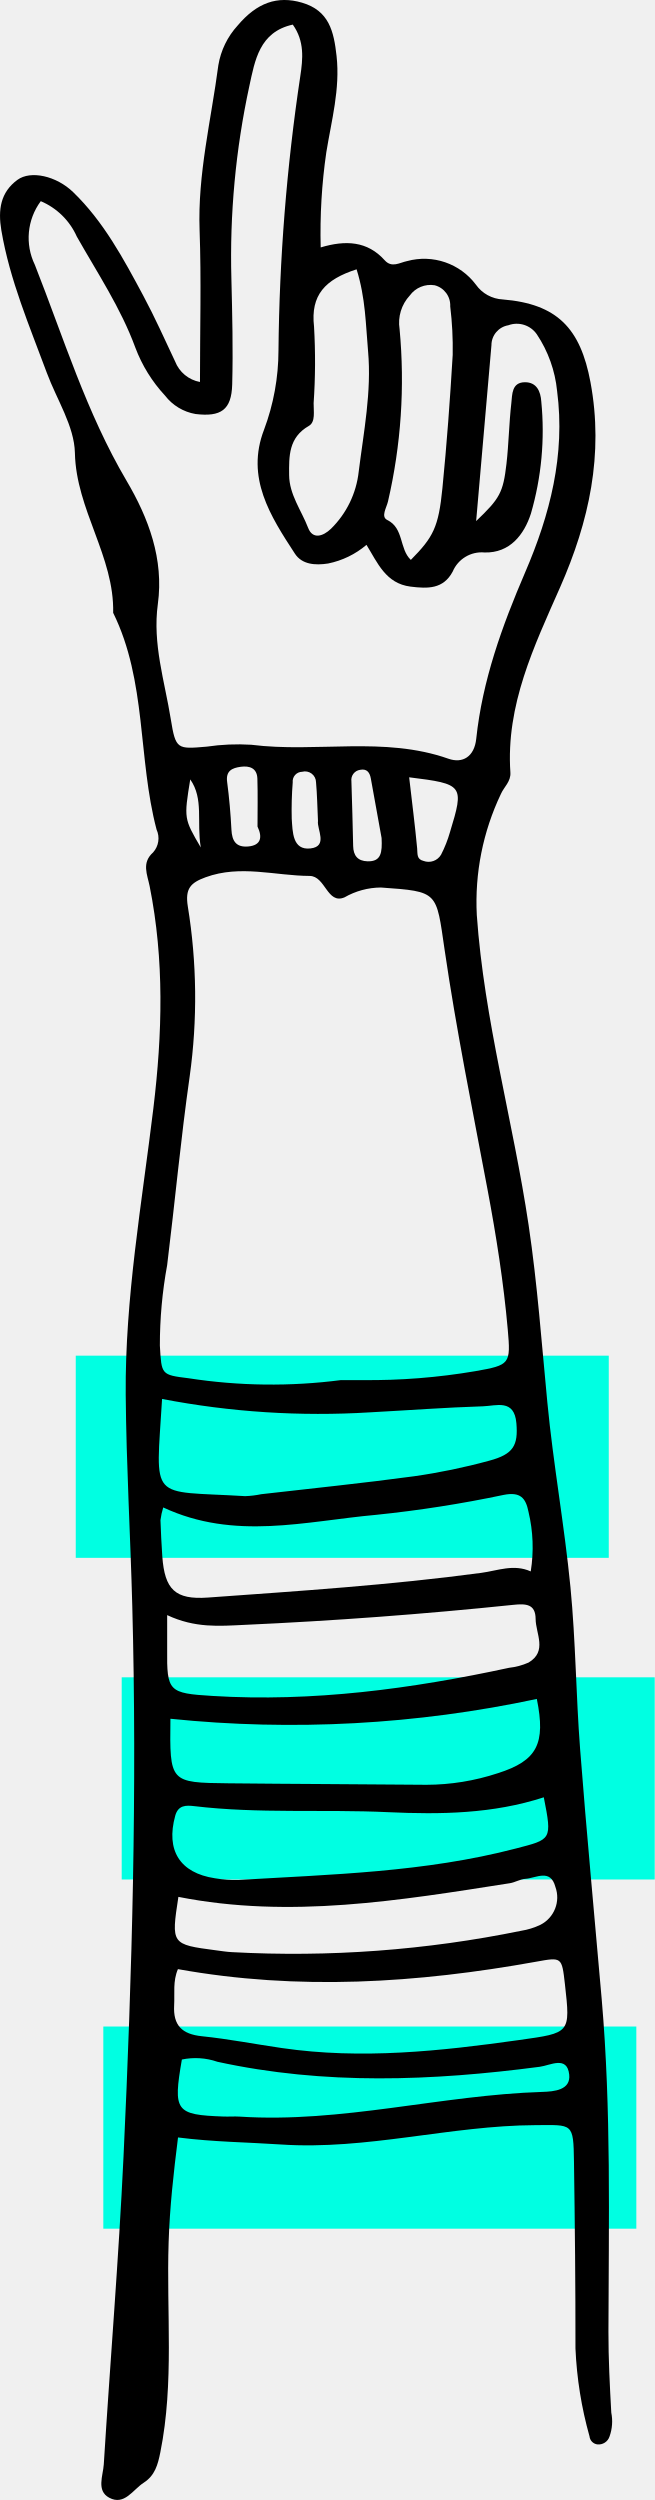
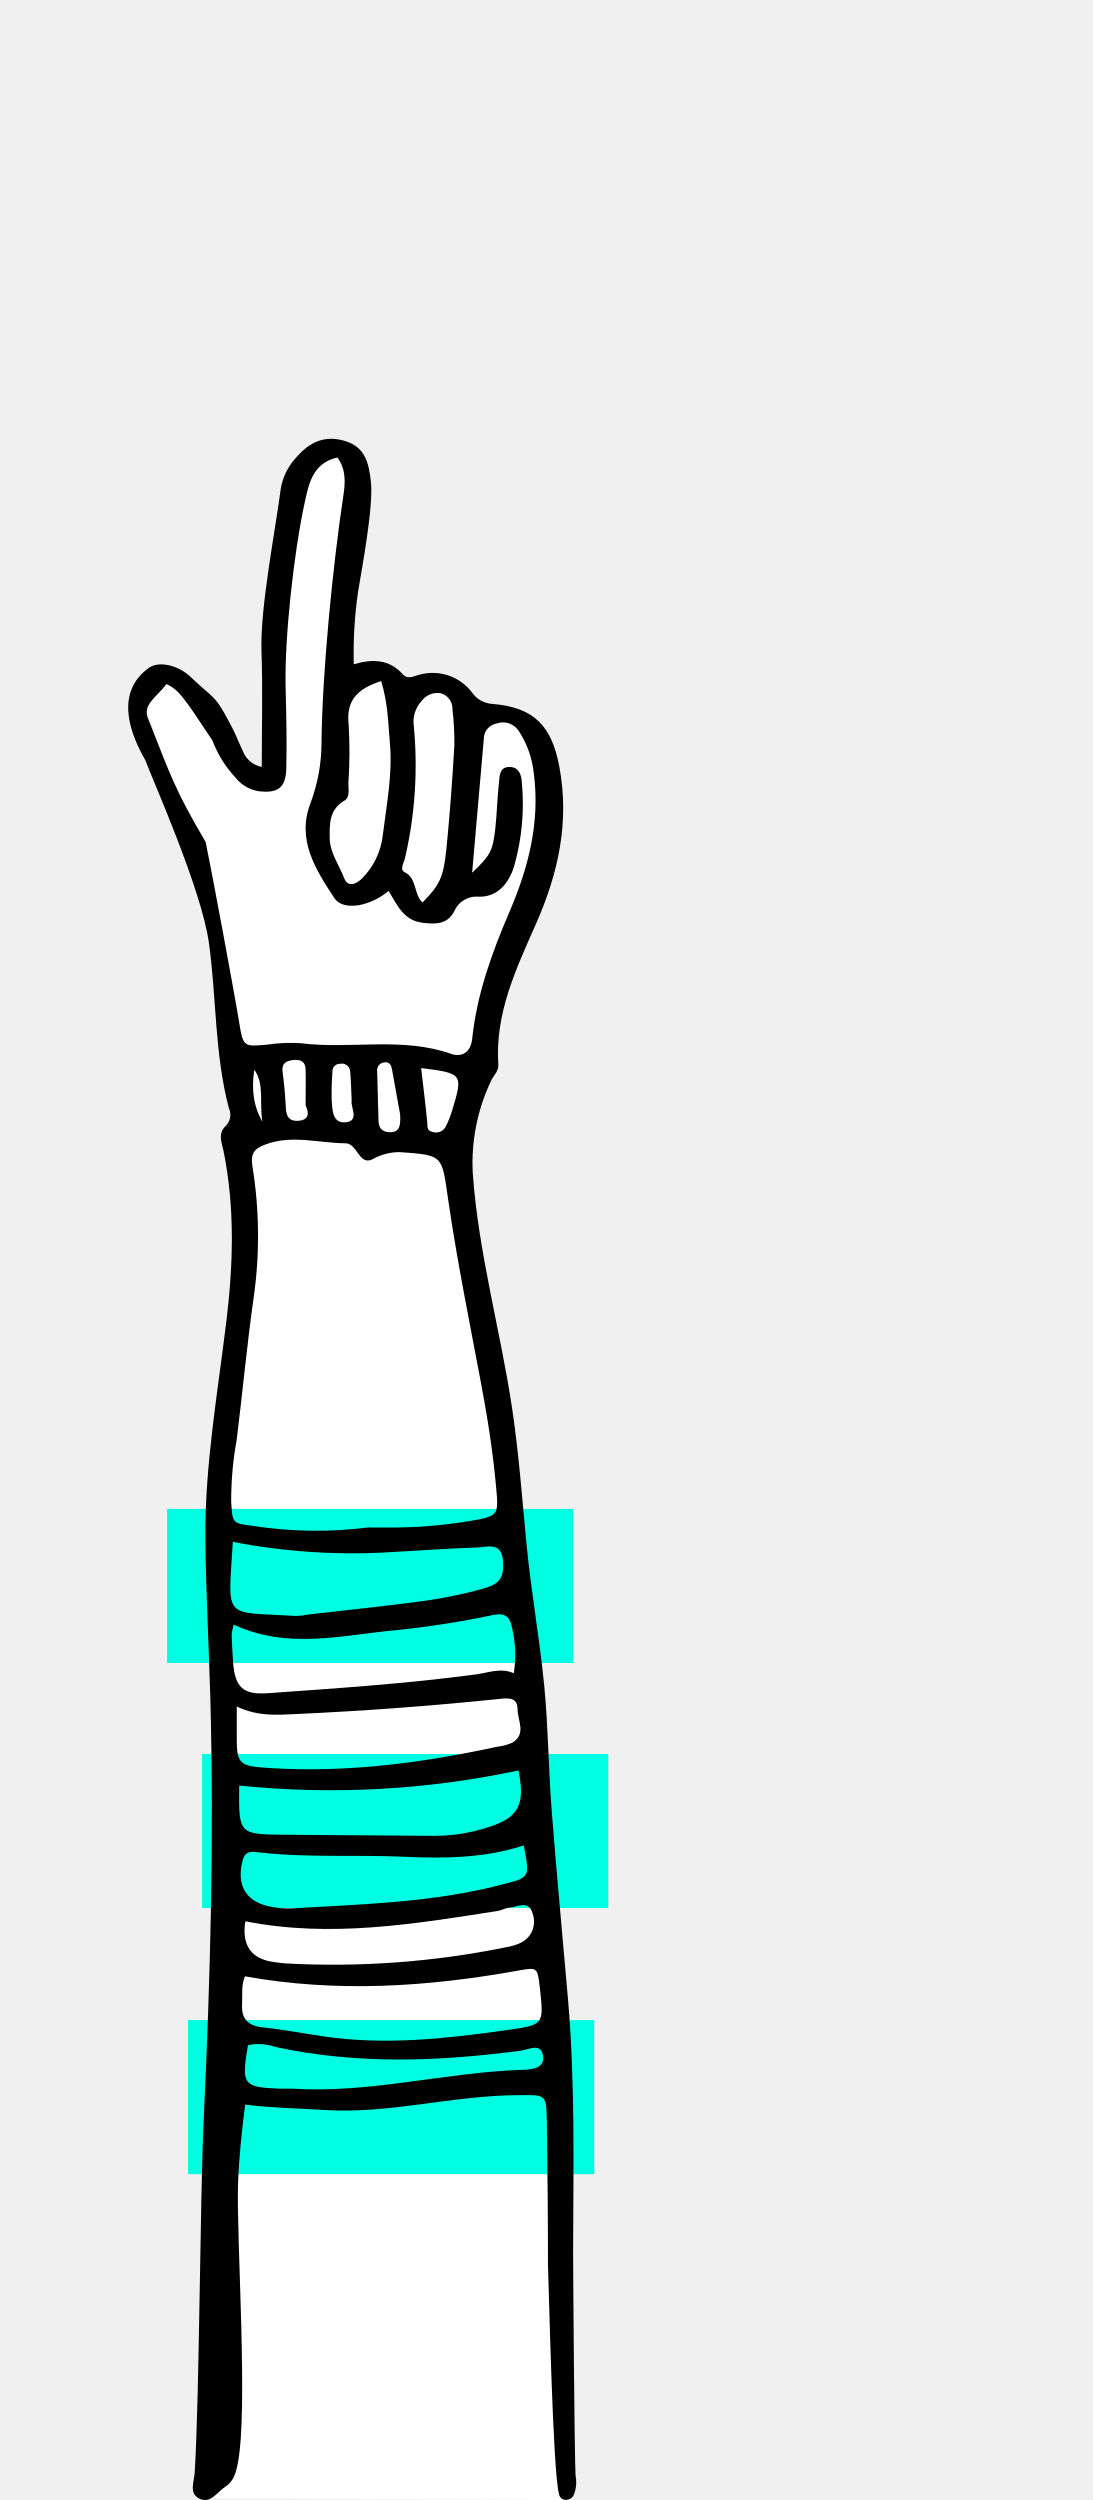
- <svg xmlns="http://www.w3.org/2000/svg" width="71.243" height="272.041" viewBox="0 0 71.243 272.041">
-   <g id="Group_125" data-name="Group 125" transform="translate(-1550.757 -742.481)">
-     <rect id="Rectangle_90" data-name="Rectangle 90" width="58" height="22" transform="translate(1559 890)" fill="#00ffe2" />
-     <rect id="Rectangle_91" data-name="Rectangle 91" width="58" height="22" transform="translate(1564 925)" fill="#00ffe2" />
-     <rect id="Rectangle_92" data-name="Rectangle 92" width="58" height="22" transform="translate(1562 963)" fill="#00ffe2" />
-     <g id="Group_100" data-name="Group 100">
-       <path id="Path_185" data-name="Path 185" d="M3201.134,358.621c-.691,4.264-.691,4.264,1.146,7.406-.471-2.818.344-5.274-1.146-7.406m13.9,4.533c-.073-1.586-.094-2.9-.212-4.216a1.2,1.2,0,0,0-1.518-1.146,1.042,1.042,0,0,0-1.019,1.153,37.824,37.824,0,0,0-.108,3.949c.1,1.413.068,3.461,2.042,3.238,1.936-.216.687-2.1.814-2.979m-6.579.6c0-1.739.039-3.48-.015-5.216-.037-1.146-.845-1.422-1.821-1.288-.925.129-1.634.433-1.47,1.649.229,1.722.378,3.459.468,5.2.063,1.221.5,1.934,1.822,1.822,1.418-.124,1.56-1.026,1.017-2.162m13.5,1.24c-.337-1.855-.761-4.163-1.17-6.473-.12-.672-.44-1.092-1.164-.947a1.114,1.114,0,0,0-.95,1.256c.072,2.345.144,4.686.19,7.029.02,1.058.5,1.643,1.571,1.671,1.483.039,1.6-.952,1.523-2.536m3-6.607c.324,2.82.64,5.272.87,7.733.055.595-.074,1.182.686,1.365a1.574,1.574,0,0,0,1.916-.676,13.4,13.4,0,0,0,.969-2.453c1.56-5.117,1.476-5.235-4.439-5.968m.177-23.653c2.456-2.481,3.021-3.57,3.439-7.8.479-4.826.834-9.669,1.12-14.511a37.936,37.936,0,0,0-.269-5.279,2.256,2.256,0,0,0-1.7-2.3,2.793,2.793,0,0,0-2.7,1.114,4.359,4.359,0,0,0-1.111,3.651,58.743,58.743,0,0,1-1.262,18.762c-.16.691-.8,1.661-.077,2.017,1.825.893,1.293,3.148,2.562,4.34m-5.9-31.618c-3.42,1.1-5.027,2.791-4.632,6.239a66.142,66.142,0,0,1-.044,8.322c-.013.873.225,2.054-.518,2.477-2.218,1.267-2.166,3.318-2.148,5.355.017,2.122,1.339,3.844,2.067,5.74.492,1.287,1.625.93,2.487.1a10.281,10.281,0,0,0,3.017-6.217c.543-4.345,1.413-8.705,1.019-13.1-.254-2.853-.267-5.782-1.247-8.908m-19.015,194.8c-.971,5.638-.7,6.012,4.539,6.2.588.022,1.177-.029,1.765.009,11.1.722,21.9-2.345,32.918-2.689,1.289-.041,3.116-.19,2.927-1.892-.232-2.081-2.058-.993-3.207-.842-11.72,1.54-23.413,2-35.073-.545a7.275,7.275,0,0,0-3.868-.245m-.379-17.7c-.79,5.163-.783,5.174,4.083,5.815.58.075,1.161.171,1.746.2a123.541,123.541,0,0,0,31.476-2.325,7.632,7.632,0,0,0,2.091-.65,3.343,3.343,0,0,0,1.626-4.128c-.536-2.015-2.1-.951-3.277-.873-.569.039-1.113.389-1.684.477-11.964,1.871-23.924,3.879-36.062,1.485m39.759-10.834c-5.528,1.8-11.21,1.882-16.946,1.617-7.029-.328-14.085.177-21.1-.658-.881-.1-1.734-.124-2.058,1.05-1.033,3.759.5,6.222,4.319,6.8a12.7,12.7,0,0,0,2.627.179c10.088-.6,20.21-.834,30.089-3.408,3.914-1.019,3.993-.908,3.072-5.585m-.757-10.7a128.228,128.228,0,0,1-39.871,2.157c-.083,6.932-.083,6.955,6.292,7.024,7.187.079,14.378.092,21.567.162a24.947,24.947,0,0,0,7.766-1.26c4.309-1.367,5.226-3.218,4.246-8.082m-40.78-32.643c-.677,11.369-1.518,9.932,9.044,10.576a10.368,10.368,0,0,0,1.746-.212c5.541-.639,11.094-1.2,16.62-1.951a66.544,66.544,0,0,0,8.191-1.695c2.651-.705,3.154-1.68,2.955-4.076-.223-2.677-2.2-1.888-3.631-1.844-4.105.129-8.2.44-12.306.658a90.293,90.293,0,0,1-22.62-1.457m.555,23.522c0,1.7.009,2.706,0,3.715-.042,4.607.16,4.787,4.925,5.08,10.925.674,21.645-.768,32.286-3.063a7.1,7.1,0,0,0,2.115-.569c2.076-1.232.779-3.139.768-4.754s-1.042-1.675-2.443-1.525q-14.624,1.519-29.32,2.181c-2.64.122-5.281.365-8.331-1.065m-.429-11.717a8.059,8.059,0,0,0-.3,1.385c.048,1.317.109,2.634.2,3.949.263,3.594,1.389,4.728,4.966,4.472,9.928-.715,19.869-1.36,29.742-2.687,1.8-.241,3.529-.989,5.384-.158a16.615,16.615,0,0,0-.245-6.491c-.3-1.49-.869-2.194-2.7-1.835a133.374,133.374,0,0,1-13.879,2.17c-7.664.687-15.406,2.824-23.168-.805m1.6,50.24c-.564,1.311-.339,2.63-.411,3.929-.123,2.2.856,3.15,3.021,3.373,2.914.3,5.8.866,8.7,1.285,8.67,1.262,17.261.335,25.854-.877,5.541-.781,5.552-.7,4.948-6.069-.337-2.971-.333-2.955-3.137-2.448-12.908,2.323-25.858,3.166-38.978.807m-14.926-192.377a6.709,6.709,0,0,0-.639,6.922c3.118,7.909,5.607,16.078,9.972,23.485,2.4,4.069,4.08,8.543,3.41,13.432-.593,4.332.748,8.4,1.414,12.547.529,3.293.713,3.238,3.905,2.964a23.339,23.339,0,0,1,4.837-.206c7.127.9,14.43-.956,21.466,1.521,1.538.542,2.82-.212,3.025-2.169.67-6.355,2.811-12.264,5.321-18.107,2.7-6.268,4.389-12.783,3.478-19.744a13.48,13.48,0,0,0-2.2-6.156,2.653,2.653,0,0,0-3.111-.991,2.2,2.2,0,0,0-1.833,2.17c-.536,6.259-1.089,12.513-1.665,19.138,2.566-2.45,2.938-3.085,3.3-6.233.249-2.19.278-4.406.529-6.6.106-.939.022-2.271,1.488-2.277,1.271,0,1.7,1,1.772,2.1a32.358,32.358,0,0,1-1.131,12.2c-.737,2.275-2.279,4.3-5.043,4.225a3.422,3.422,0,0,0-3.467,2.081c-1.024,1.919-2.719,1.866-4.588,1.634-2.7-.337-3.594-2.606-4.793-4.544a9.287,9.287,0,0,1-4.177,2.03c-1.406.219-2.838.114-3.612-1.072-2.664-4.085-5.371-8.267-3.358-13.488a24.662,24.662,0,0,0,1.571-8.617,214.643,214.643,0,0,1,2.375-29.864c.287-1.884.468-3.8-.818-5.6-3.644.8-4.123,3.918-4.727,6.684a87.891,87.891,0,0,0-1.953,21c.092,3.822.19,7.651.087,11.471-.073,2.787-1.236,3.55-3.992,3.218a5.311,5.311,0,0,1-3.313-2,15.867,15.867,0,0,1-3.235-5.226c-1.586-4.317-4.128-8.119-6.368-12.081a7.5,7.5,0,0,0-3.927-3.855m32.684,128.289c.531,0,1.413-.006,2.3,0a68.73,68.73,0,0,0,12.3-.971c3.8-.663,3.866-.785,3.537-4.529-.453-5.128-1.254-10.206-2.207-15.266-1.63-8.665-3.389-17.316-4.662-26.036-.934-6.388-.63-6.353-6.939-6.8a8.059,8.059,0,0,0-3.964,1.074c-1.884.794-2.063-2.325-3.787-2.334-3.769-.02-7.534-1.24-11.319.144-1.64.6-2.248,1.231-1.938,3.174a61.861,61.861,0,0,1,.208,18.464c-.978,6.845-1.608,13.719-2.457,20.573a48.252,48.252,0,0,0-.792,8.753c.182,3.172.129,3.181,3.113,3.551a59.1,59.1,0,0,0,16.613.2M3202.192,315.38c0-5.739.153-11.135-.041-16.515-.221-6.112,1.258-11.989,2.041-17.961a8.45,8.45,0,0,1,2.1-4.318c2.1-2.487,4.32-3.266,6.994-2.489,2.962.862,3.474,3.139,3.769,5.8.4,3.6-.554,7.023-1.115,10.483a61.039,61.039,0,0,0-.611,10.352c2.7-.807,5.08-.705,6.966,1.4.777.867,1.628.248,2.446.085a7.035,7.035,0,0,1,7.478,2.568,3.8,3.8,0,0,0,2.922,1.608c5.909.486,8.447,3.117,9.545,9.009,1.459,7.845-.151,15.147-3.3,22.3-2.835,6.431-5.917,12.828-5.415,20.168.066.982-.691,1.56-1.032,2.334a27.346,27.346,0,0,0-2.623,13.179c.8,11.437,3.958,22.457,5.638,33.736.954,6.4,1.417,12.849,2.037,19.283.645,6.725,1.862,13.4,2.516,20.121.569,5.848.6,11.752,1.05,17.613.7,9.086,1.566,18.16,2.352,27.237,1.041,12.039.759,24.106.731,36.169-.005,2.934.147,5.872.31,8.8a4.869,4.869,0,0,1-.188,2.59,1.251,1.251,0,0,1-1.356.864.982.982,0,0,1-.825-.869,41.973,41.973,0,0,1-1.529-9.571c.006-6.773-.062-13.549-.162-20.324-.062-4.266-.12-3.993-4.194-3.973-9.288.044-18.348,2.733-27.692,2.105-3.649-.245-7.318-.271-11.2-.764-.488,3.877-.9,7.581-1.022,11.391-.252,7.613.619,15.277-.9,22.852-.276,1.385-.595,2.542-1.812,3.326-1.179.755-2.1,2.522-3.752,1.634-1.422-.763-.67-2.4-.593-3.63.694-11.166,1.621-22.316,2.148-33.489.941-19.971,1.489-39.967.952-59.954-.2-7.646-.65-15.288-.713-22.949-.086-10.51,1.759-20.82,3.01-31.177.982-8.129,1.2-16.132-.405-24.159-.256-1.274-.9-2.546.378-3.682a2.291,2.291,0,0,0,.374-2.485c-2.048-7.768-1.057-16.145-4.723-23.585.134-6.139-4.034-11.208-4.163-17.4-.064-2.918-1.975-5.8-3.048-8.694-1.886-5.095-4.036-10.1-4.955-15.519-.38-2.249-.094-4.148,1.75-5.5,1.441-1.056,4.231-.431,6.055,1.33,3.327,3.214,5.486,7.261,7.64,11.28,1.247,2.328,2.33,4.749,3.458,7.143a3.6,3.6,0,0,0,2.711,2.244" transform="translate(-1629.675 468.672)" />
+ <svg xmlns="http://www.w3.org/2000/svg" id="Layer_1" version="1.1" viewBox="0 0 156 357">
+   <defs>
+     <style>
+       .st0 {
+         fill: none;
+       }
+ 
+       .st1 {
+         fill: #fff;
+       }
+ 
+       .st2 {
+         fill: #00ffe2;
+       }
+ 
+       .st3 {
+         clip-path: url(#clippath);
+       }
+     </style>
+     <clipPath id="clippath">
+       <rect class="st0" y="0" width="156" height="357" />
+     </clipPath>
+   </defs>
+   <polygon class="st1" points="22.5 96.98 21.18 101.82 26.73 118.38 32.67 144.56 35.53 170.74 32.01 210.12 31.35 267.77 30.47 347.63 28.36 356.76 80.63 356.99 79.53 284.49 75.13 234.33 68.31 181.74 65.23 165.9 71.61 137.08 78 119.92 78 106.72 74.52 101.47 68.53 103.42 64.36 96.6 58.63 99.46 54.93 94.62 48.07 99.02 51.87 68.44 47.47 64.04 42.19 68.22 39.27 97.92 38.39 112 33.33 108.7 27.19 96.64 22.5 96.98" />
+   <g class="st3">
+     <g id="hand_05">
+       <g id="Group_130">
+         <rect id="Rectangle_90" class="st2" x="23.86" y="215.47" width="58" height="22" />
+         <rect id="Rectangle_91" class="st2" x="28.86" y="250.47" width="58" height="22" />
+         <rect id="Rectangle_92" class="st2" x="26.86" y="288.47" width="58" height="22" />
+         <g id="Group_100">
+           <path id="Path_185" d="M36.32,152.76c-.46,2.84-.08,5.31,1.15,7.41-.47-2.82.34-5.27-1.15-7.41M50.22,157.29c-.07-1.59-.09-2.9-.21-4.22,0-.66-.55-1.2-1.21-1.19-.1,0-.21.02-.31.04-.58,0-1.03.48-1.02,1.06v.09c-.1,1.31-.14,2.63-.11,3.95.1,1.41.07,3.46,2.04,3.24,1.94-.22.69-2.1.81-2.98M43.64,157.89c0-1.74.04-3.48,0-5.22-.04-1.15-.84-1.42-1.82-1.29-.93.13-1.63.43-1.47,1.65.23,1.72.38,3.46.47,5.2.06,1.22.5,1.93,1.82,1.82,1.42-.12,1.56-1.03,1.02-2.16M57.14,159.14c-.34-1.86-.76-4.16-1.17-6.47-.12-.67-.44-1.09-1.16-.95-.61.08-1.03.65-.95,1.26.07,2.35.14,4.69.19,7.03.02,1.06.5,1.64,1.57,1.67,1.48.04,1.6-.95,1.52-2.54M60.14,152.53c.32,2.82.64,5.27.87,7.73.05.6-.07,1.18.69,1.36.72.27,1.53,0,1.92-.68.4-.78.73-1.61.97-2.45,1.56-5.12,1.48-5.23-4.44-5.97M60.32,128.88c2.46-2.48,3.02-3.57,3.44-7.8.48-4.83.83-9.67,1.12-14.51.03-1.76-.06-3.53-.27-5.28.05-1.07-.66-2.04-1.7-2.3-1.04-.17-2.08.26-2.7,1.11-.91.98-1.32,2.33-1.11,3.65.59,6.28.16,12.62-1.26,18.76-.16.69-.8,1.66-.08,2.02,1.82.89,1.29,3.15,2.56,4.34M54.42,97.26c-3.42,1.1-5.03,2.79-4.63,6.24.16,2.77.15,5.55-.04,8.32,0,.87.23,2.05-.52,2.48-2.22,1.27-2.17,3.32-2.15,5.36.02,2.12,1.34,3.84,2.07,5.74.49,1.29,1.62.93,2.49.1,1.69-1.66,2.76-3.86,3.02-6.22.54-4.35,1.41-8.7,1.02-13.1-.25-2.85-.27-5.78-1.25-8.91M35.41,292.06c-.97,5.64-.7,6.01,4.54,6.2.59.02,1.18-.03,1.76,0,11.1.72,21.9-2.35,32.92-2.69,1.29-.04,3.12-.19,2.93-1.89-.23-2.08-2.06-.99-3.21-.84-11.72,1.54-23.41,2-35.07-.55-1.24-.43-2.58-.51-3.87-.24M35.03,274.36c-.53,3.44.83,5.38,4.08,5.82.58.08,1.16.17,1.75.2,10.55.57,21.13-.21,31.48-2.33.72-.12,1.43-.33,2.09-.65,1.51-.77,2.21-2.54,1.63-4.13-.54-2.02-2.1-.95-3.28-.87-.57.04-1.11.39-1.68.48-11.96,1.87-23.92,3.88-36.06,1.48M74.79,263.53c-5.53,1.8-11.21,1.88-16.95,1.62-7.03-.33-14.08.18-21.1-.66-.88-.1-1.73-.12-2.06,1.05-1.03,3.76.5,6.22,4.32,6.8.87.15,1.75.21,2.63.18,10.09-.6,20.21-.83,30.09-3.41,3.91-1.02,3.99-.91,3.07-5.58M74.03,252.82c-13.1,2.8-26.55,3.52-39.87,2.16-.08,6.93-.08,6.95,6.29,7.02,7.19.08,14.38.09,21.57.16,2.64,0,5.26-.43,7.77-1.26,4.31-1.37,5.23-3.22,4.25-8.08M33.25,220.18c-.68,11.37-1.52,9.93,9.04,10.58.59-.02,1.17-.09,1.75-.21,5.54-.64,11.09-1.2,16.62-1.95,2.76-.39,5.5-.96,8.19-1.7,2.65-.7,3.15-1.68,2.96-4.08-.22-2.68-2.2-1.89-3.63-1.84-4.1.13-8.2.44-12.31.66-7.57.47-15.17-.02-22.62-1.46M33.81,243.7v3.71c-.04,4.61.16,4.79,4.93,5.08,10.93.67,21.65-.77,32.29-3.06.73-.08,1.44-.27,2.11-.57,2.08-1.23.78-3.14.77-4.75s-1.04-1.67-2.44-1.52c-9.75,1.01-19.52,1.74-29.32,2.18-2.64.12-5.28.36-8.33-1.07M33.38,231.98c-.14.45-.24.92-.3,1.39.05,1.32.11,2.63.2,3.95.26,3.59,1.39,4.73,4.97,4.47,9.93-.71,19.87-1.36,29.74-2.69,1.8-.24,3.53-.99,5.38-.16.35-2.16.26-4.36-.25-6.49-.3-1.49-.87-2.19-2.7-1.83-4.58.97-9.22,1.69-13.88,2.17-7.66.69-15.41,2.82-23.17-.8M34.98,282.22c-.56,1.31-.34,2.63-.41,3.93-.12,2.2.86,3.15,3.02,3.37,2.91.3,5.8.87,8.7,1.29,8.67,1.26,17.26.33,25.85-.88,5.54-.78,5.55-.7,4.95-6.07-.34-2.97-.33-2.95-3.14-2.45-12.91,2.32-25.86,3.17-38.98.81M23.74,97.71c-1.48,2.01-3.58,2.93-2.49,5.17,3.12,7.91,3.76,9.96,8.12,17.36.76,3.63,4.16,21.83,4.82,25.98.53,3.29.71,3.24,3.91,2.96,1.6-.24,3.22-.31,4.84-.21,7.13.9,14.43-.96,21.47,1.52,1.54.54,2.82-.21,3.02-2.17.67-6.36,2.81-12.26,5.32-18.11,2.7-6.27,4.39-12.78,3.48-19.74-.22-2.2-.97-4.32-2.2-6.16-.69-1-1.97-1.41-3.11-.99-1.06.18-1.83,1.1-1.83,2.17-.54,6.26-1.09,12.51-1.67,19.14,2.57-2.45,2.94-3.08,3.3-6.23.25-2.19.28-4.41.53-6.6.11-.94.02-2.27,1.49-2.28,1.27,0,1.7,1,1.77,2.1.4,4.1.02,8.24-1.13,12.2-.74,2.27-2.28,4.3-5.04,4.23-1.49-.14-2.89.71-3.47,2.08-1.02,1.92-2.72,1.87-4.59,1.63-2.7-.34-3.59-2.61-4.79-4.54-1.2,1.02-2.64,1.72-4.18,2.03-1.41.22-2.84.11-3.61-1.07-2.66-4.08-5.37-8.27-3.36-13.49,1.03-2.76,1.57-5.67,1.57-8.62.1-10,1.61-25.26,3.1-35.14.29-1.88.47-3.8-.82-5.6-3.64.8-4.12,3.92-4.73,6.68-1.49,6.9-2.87,19.23-2.67,26.28.09,3.82.19,7.65.09,11.47-.07,2.79-1.24,3.55-3.99,3.22-1.32-.23-2.5-.94-3.31-2-1.41-1.51-2.51-3.29-3.24-5.23-4.03-6.1-4.86-7.33-6.61-8.08M52.73,218.13h2.3c4.12.05,8.24-.28,12.3-.97,3.8-.66,3.87-.79,3.54-4.53-.45-5.13-1.25-10.21-2.21-15.27-1.63-8.67-3.39-17.32-4.66-26.04-.93-6.39-.63-6.35-6.94-6.8-1.39,0-2.76.38-3.96,1.07-1.88.79-2.06-2.33-3.79-2.33-3.77-.02-7.53-1.24-11.32.14-1.64.6-2.25,1.23-1.94,3.17.99,6.11,1.06,12.33.21,18.46-.98,6.85-1.61,13.72-2.46,20.57-.53,2.89-.79,5.82-.79,8.75.18,3.17.13,3.18,3.11,3.55,5.5.85,11.09.92,16.61.2M37.38,109.52c0-5.74.15-11.14-.04-16.52-.22-6.11,1.98-17.27,2.76-23.24.27-1.61,1-3.11,2.1-4.32,2.1-2.49,4.32-3.27,6.99-2.49,2.96.86,3.47,3.14,3.77,5.8.4,3.6-1.27,12.3-1.83,15.76-.5,3.43-.7,6.89-.61,10.35,2.7-.81,5.08-.7,6.97,1.4.78.87,1.63.25,2.45.08,2.78-.76,5.75.26,7.48,2.57.67.96,1.75,1.55,2.92,1.61,5.91.49,8.45,3.12,9.54,9.01,1.46,7.85-.15,15.15-3.3,22.3-2.83,6.43-5.92,12.83-5.42,20.17.07.98-.69,1.56-1.03,2.33-1.96,4.11-2.86,8.64-2.62,13.18.8,11.44,3.96,22.46,5.64,33.74.95,6.4,1.42,12.85,2.04,19.28.65,6.73,1.86,13.4,2.52,20.12.57,5.85.6,11.75,1.05,17.61.7,9.09,1.57,18.16,2.35,27.24,1.04,12.04.76,24.11.73,36.17,0,2.93.19,28.93.35,31.85.17.86.11,1.76-.19,2.59-.18.58-.75.94-1.36.86-.44-.07-.78-.43-.82-.87-.88-3.12-1.43-29.39-1.57-32.62,0-6.77-.06-13.55-.16-20.32-.06-4.27-.12-3.99-4.19-3.97-9.29.04-18.35,2.73-27.69,2.11-3.65-.24-7.32-.27-11.2-.76-.49,3.88-.9,7.58-1.02,11.39-.25,7.61,1.48,32.29-.04,39.87-.28,1.39-.59,2.54-1.81,3.33-1.18.76-2.1,2.52-3.75,1.63-1.42-.76-.67-2.4-.59-3.63.69-11.17.76-39.33,1.29-50.5.94-19.97,1.49-39.97.95-59.95-.2-7.65-.65-15.29-.71-22.95-.09-10.51,1.76-20.82,3.01-31.18.98-8.13,1.2-16.13-.41-24.16-.26-1.27-.9-2.55.38-3.68.61-.68.76-1.66.37-2.48-2.05-7.77-1.77-15.9-2.85-23.61s-8.01-23.17-9.08-26.07c-4.8-8.38-1.36-11.81.48-13.16,1.44-1.06,4.23-.43,6.05,1.33,3.33,3.21,3.26,2.29,5.41,6.31,1.25,2.33.87,1.86,2,4.25.45,1.17,1.48,2.02,2.71,2.24" />
+         </g>
+       </g>
    </g>
  </g>
</svg>
